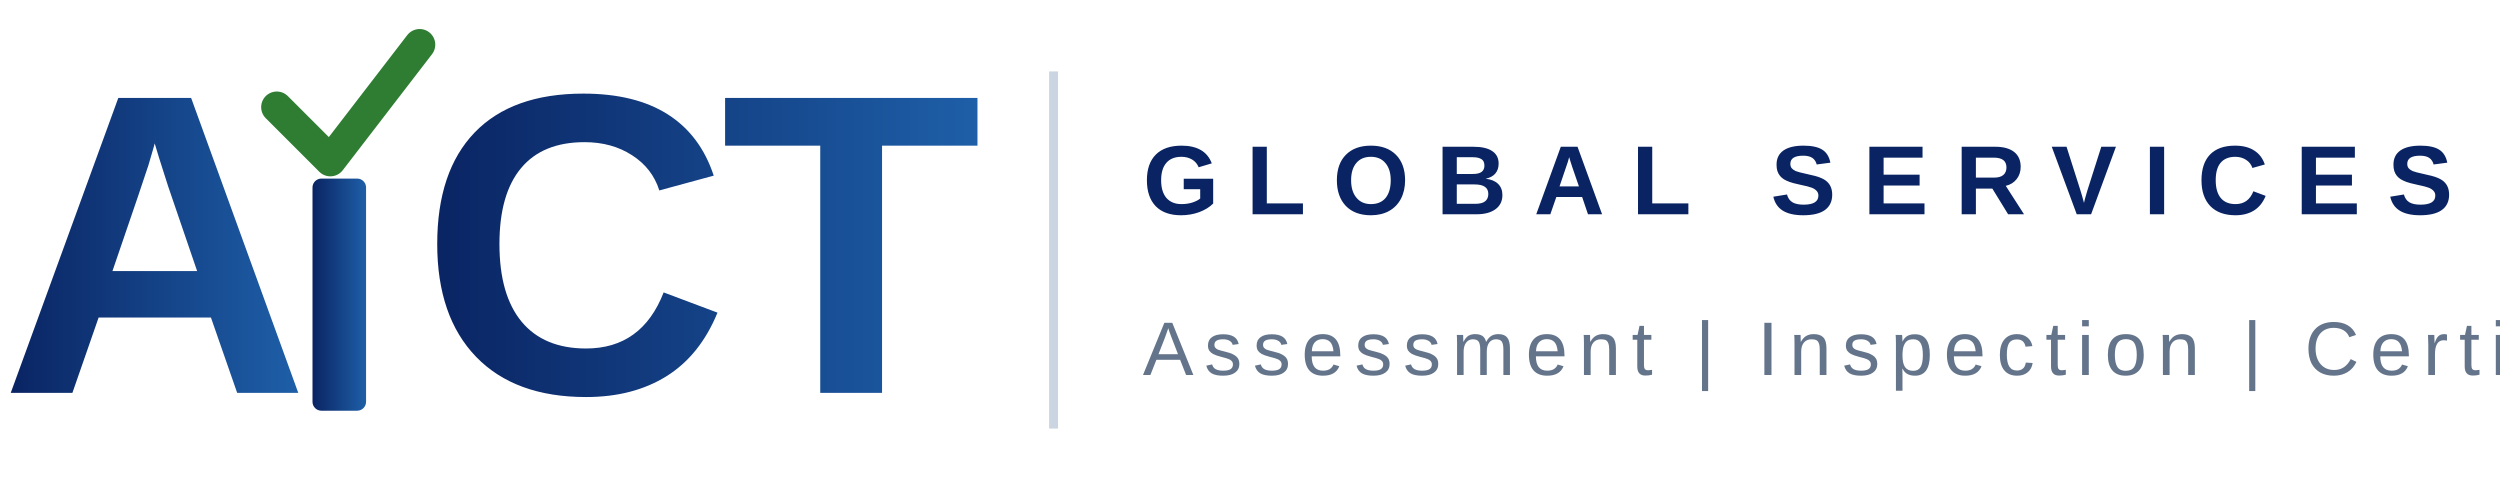
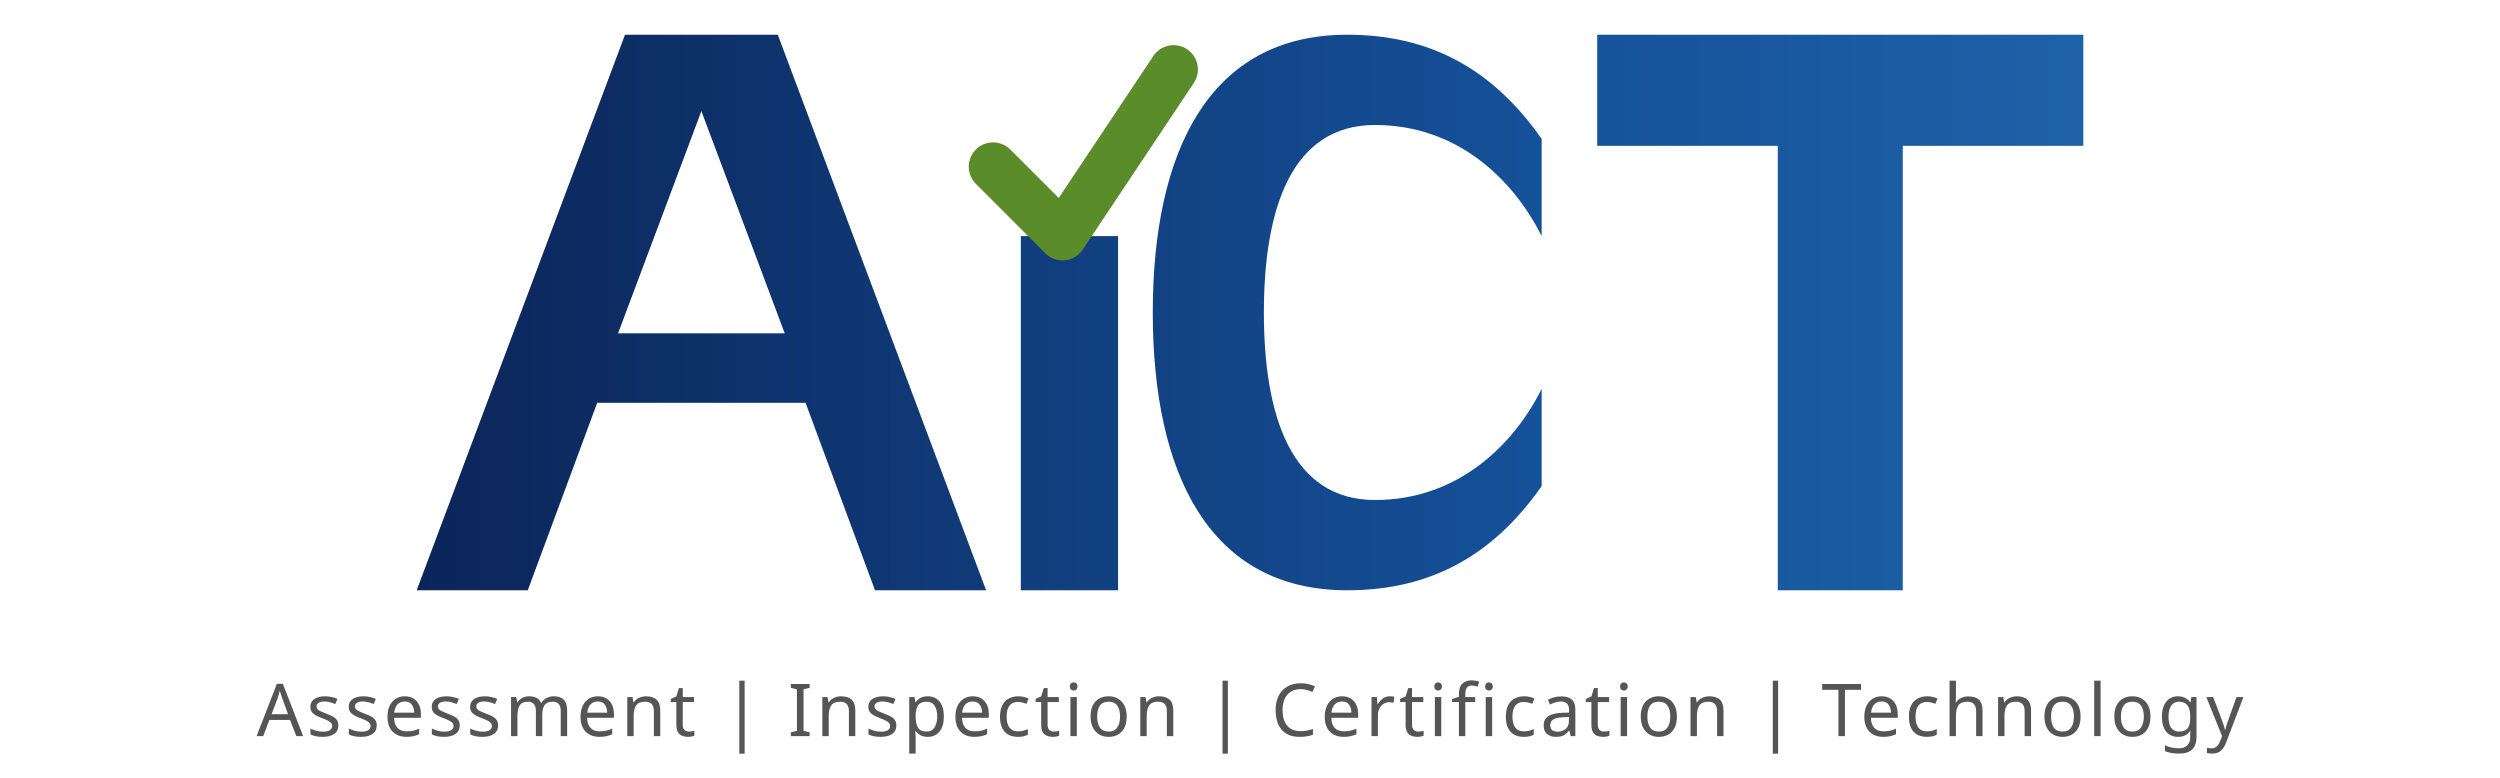
- <svg xmlns="http://www.w3.org/2000/svg" viewBox="0 0 280 56">
+ <svg xmlns="http://www.w3.org/2000/svg" viewBox="0 0 360 112">
  <defs>
-     <linearGradient id="b" x1="0%" y1="0%" x2="100%" y2="0%">
-       <stop offset="0%" stop-color="#0a2463" />
-       <stop offset="100%" stop-color="#1e5fa8" />
+     <linearGradient id="blue" x1="0" y1="0" x2="360" y2="0" gradientUnits="userSpaceOnUse">
+       <stop offset="0%" stop-color="#0B2559" />
+       <stop offset="45%" stop-color="#155199" />
+       <stop offset="100%" stop-color="#2B7BBE" />
    </linearGradient>
  </defs>
-   <text x="0" y="44" font-family="'Segoe UI', 'Helvetica Neue', Arial, sans-serif" font-size="48" font-weight="700" letter-spacing="-1" fill="url(#b)">A</text>
-   <rect x="35" y="20" width="6" height="26" rx="1" fill="url(#b)" />
-   <path d="M31 12 L37 18 L47 5" stroke="#2E7D32" stroke-width="3.5" stroke-linecap="round" stroke-linejoin="round" fill="none" />
-   <text x="47" y="44" font-family="'Segoe UI', 'Helvetica Neue', Arial, sans-serif" font-size="48" font-weight="700" letter-spacing="-1" fill="url(#b)">CT</text>
-   <line x1="118" y1="8" x2="118" y2="48" stroke="#cbd5e1" stroke-width="1" />
-   <text x="128" y="24" font-family="'Segoe UI', 'Helvetica Neue', Arial, sans-serif" font-size="11" font-weight="600" letter-spacing="3" fill="#0a2463">GLOBAL SERVICES</text>
-   <text x="128" y="42" font-family="'Segoe UI', 'Helvetica Neue', Arial, sans-serif" font-size="8.5" font-weight="400" letter-spacing="1.2" fill="#64748b">Assessment | Inspection | Certification | Technology</text>
+   <g transform="translate(60,0)">
+     <path fill-rule="evenodd" fill="url(#blue)" d="M0,85 L30,5 L52,5 L82,85 L66,85 L56,58 L26,58 L16,85Z M29,48 L41,16 L53,48Z" />
+     <rect x="87" y="34" width="14" height="51" fill="url(#blue)" />
+     <path d="M83,24 L93,34 L109,10" stroke="#5B8C2A" stroke-width="7" stroke-linecap="round" stroke-linejoin="round" fill="none" />
+     <path fill="url(#blue)" d="M162,20 C155,10 146,5 134,5 C114,5 106,22 106,45 C106,68 114,85 134,85 C146,85 155,80 162,70 L162,56 C158,64 150,72 138,72 C126,72 122,60 122,45 C122,30 126,18 138,18 C150,18 158,26 162,34Z" />
+     <path fill="url(#blue)" d="M170,5 L240,5 L240,21 L214,21 L214,85 L196,85 L196,21 L170,21Z" />
+   </g>
+   <text x="180" y="106" text-anchor="middle" font-family="'Segoe UI', system-ui, -apple-system, sans-serif" font-size="10.5" font-weight="400" letter-spacing="0.5" fill="#555555">Assessment  |  Inspection  |  Certification  |  Technology</text>
</svg>
